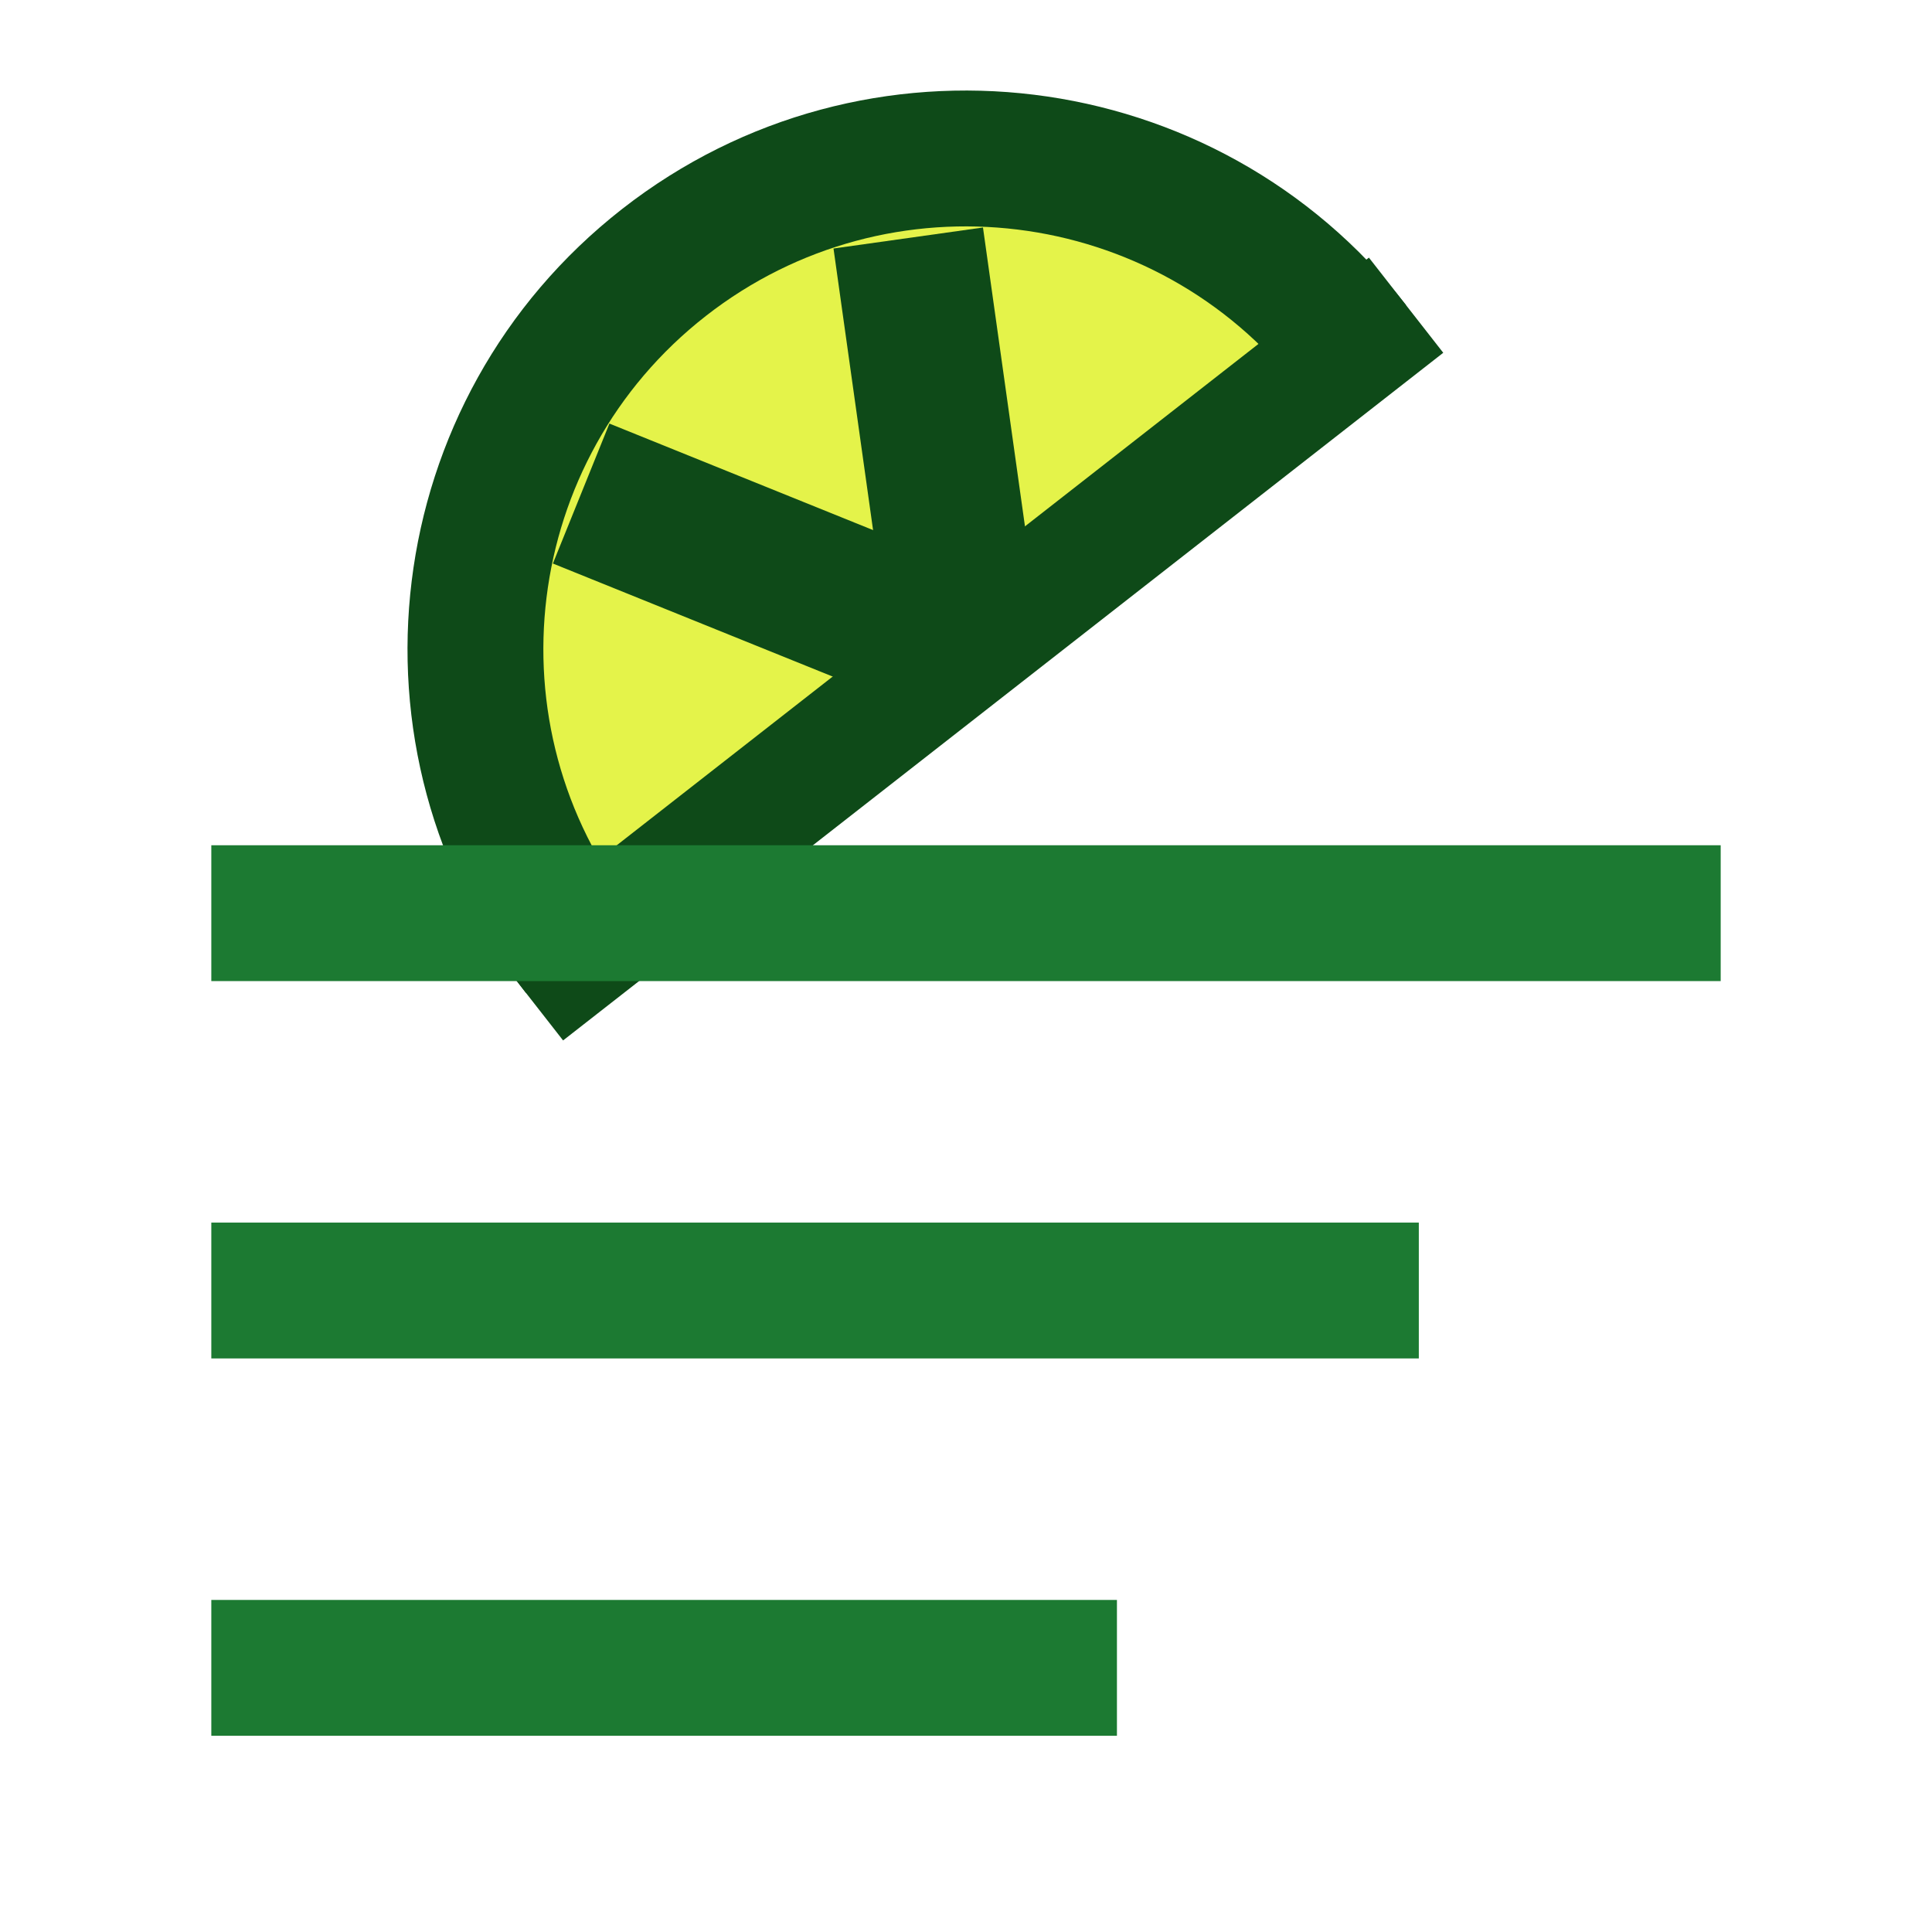
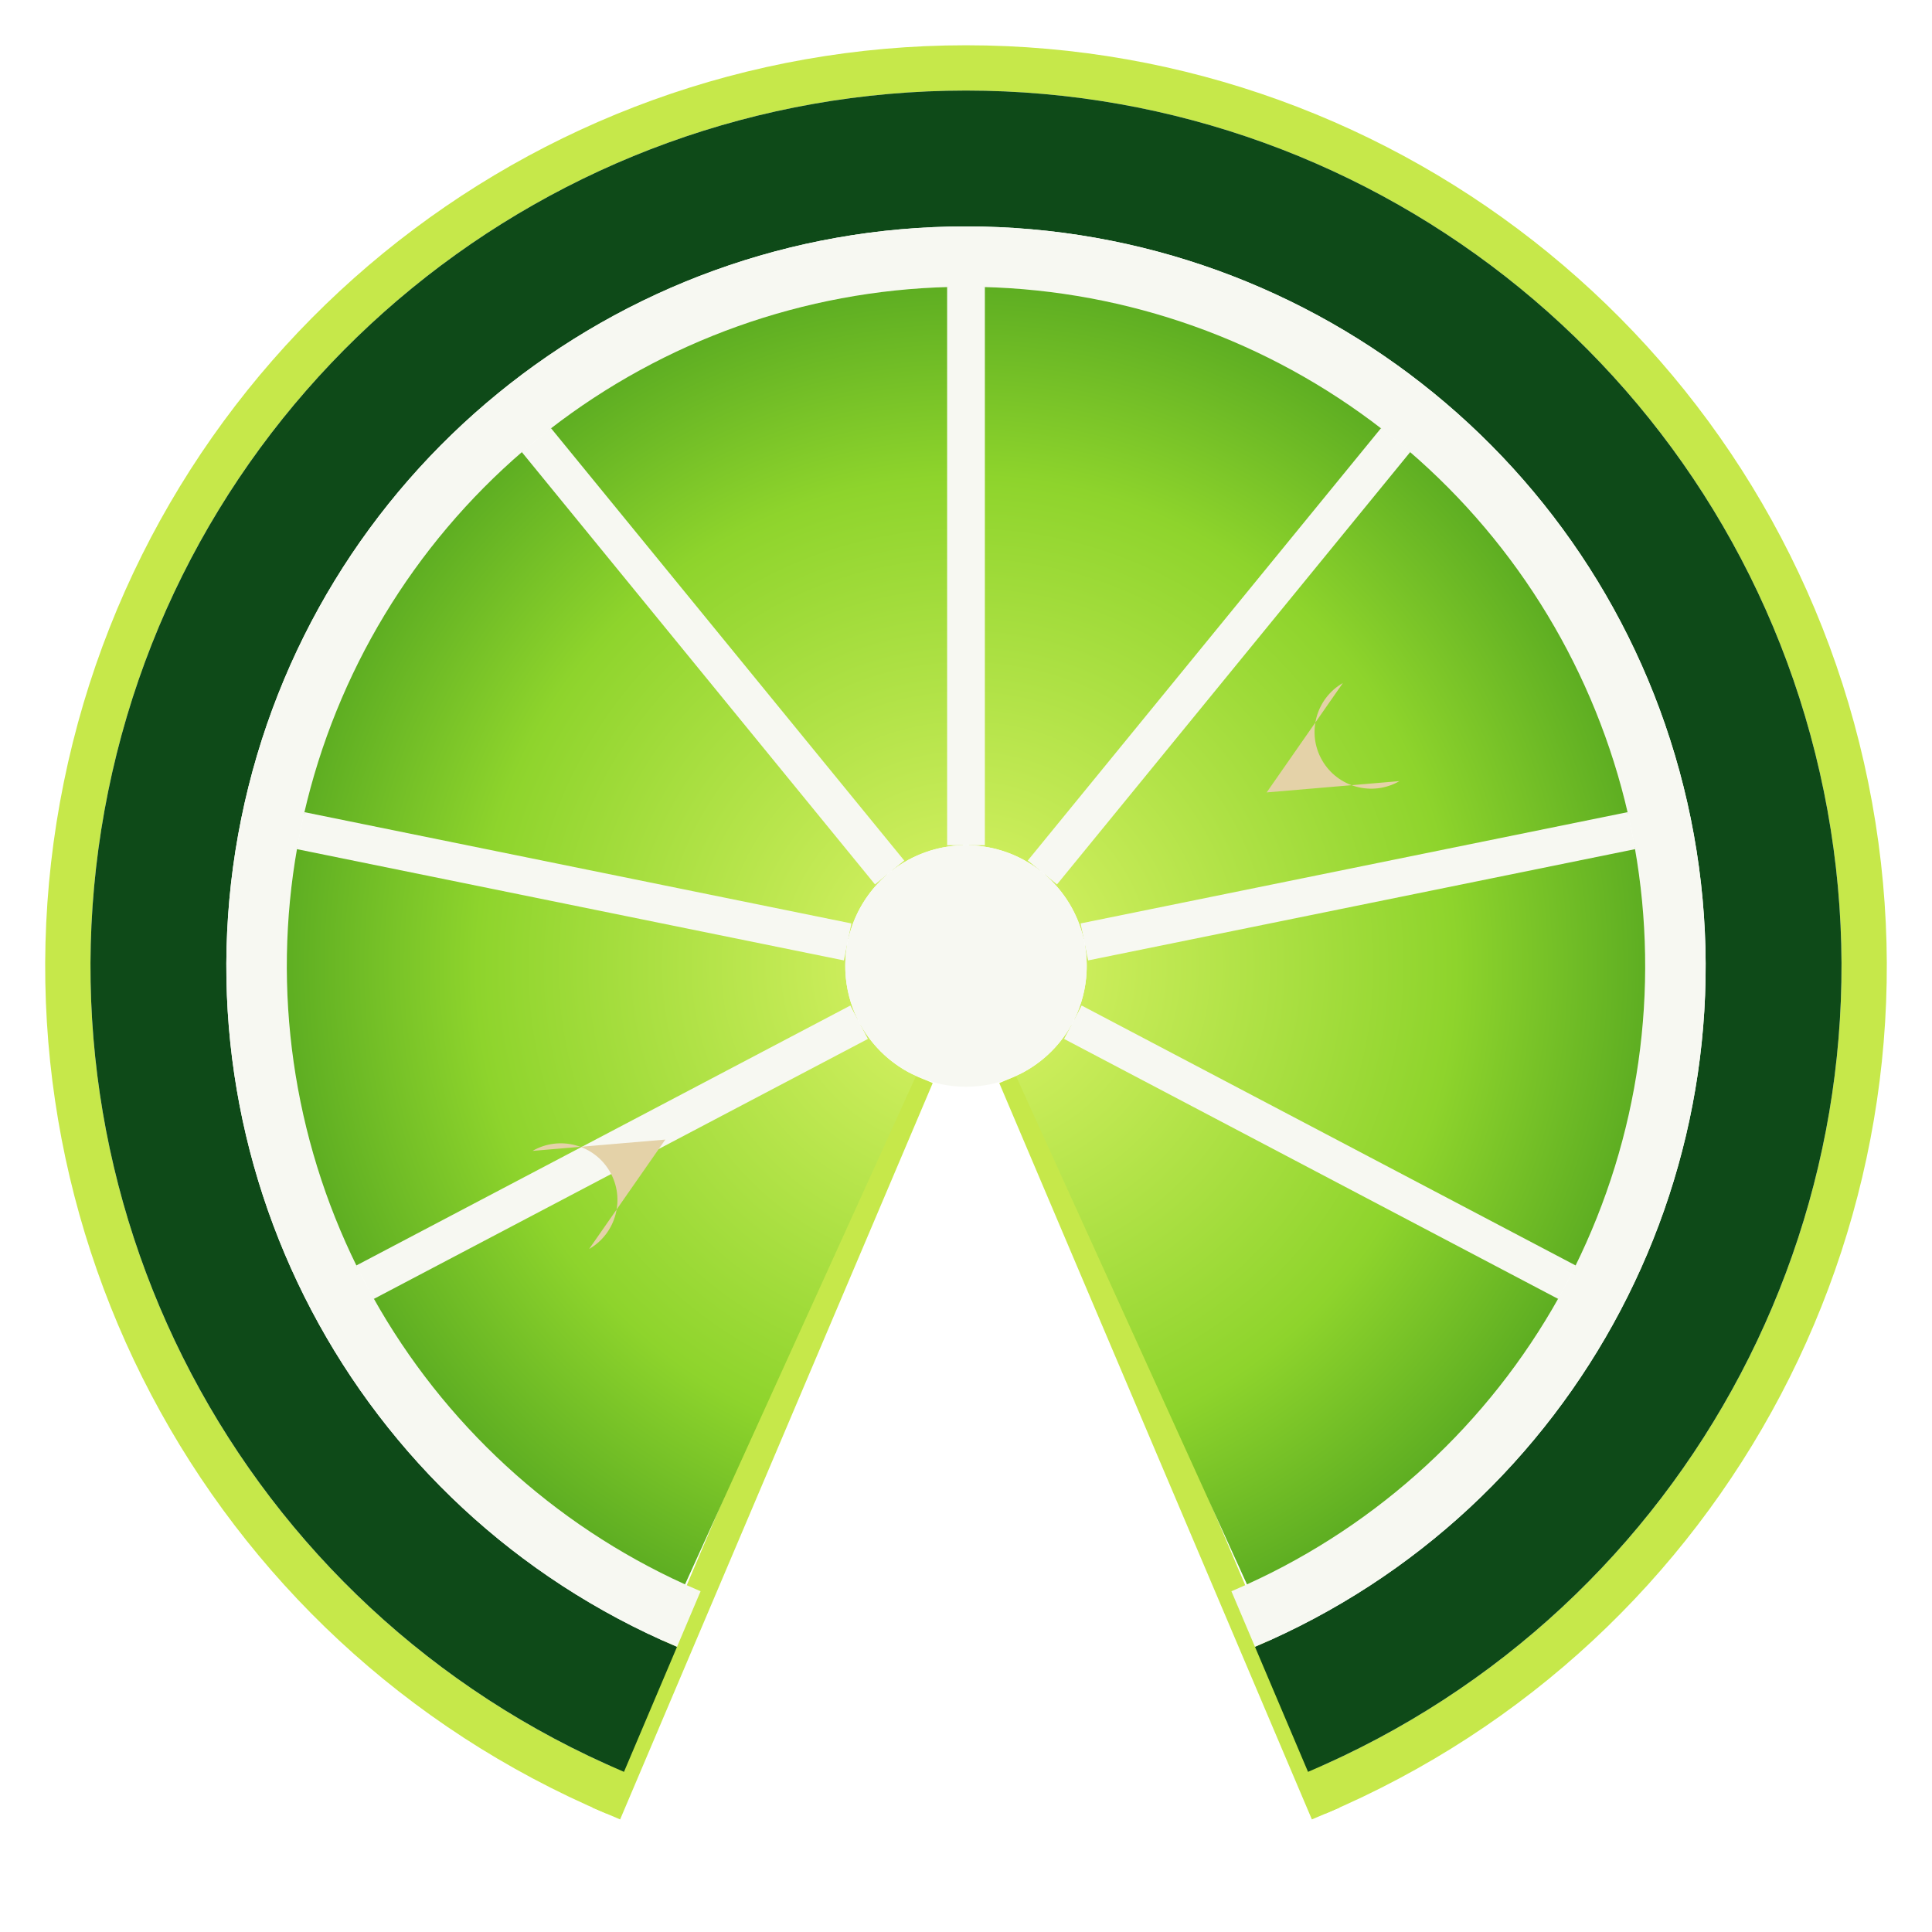
<svg xmlns="http://www.w3.org/2000/svg" width="256" height="256" viewBox="0 0 256 256">
-   <g transform="rotate(-38 128 86)">
-     <path fill="#0e4a18" d="M54.00,86.00 A74.00,74.00 0 0 1 202.00,86.00 Z" />
-     <path fill="#e4f34a" d="M72.00,86.00 A56.00,56.00 0 0 1 184.00,86.00 Z" />
-     <g stroke="#0e4a18" stroke-width="20" stroke-linecap="butt">
-       <line x1="128.00" y1="86.00" x2="100.50" y2="38.37" />
-       <line x1="128.00" y1="86.00" x2="155.50" y2="38.37" />
-     </g>
-     <rect x="54.00" y="78.00" width="148.00" height="16" fill="#0e4a18" />
+   <defs>
+     <radialGradient id="flesh" cx="128" cy="128" r="90" gradientUnits="userSpaceOnUse">
+       <stop offset="0%" stop-color="#dff56a" />
+       <stop offset="72%" stop-color="#8ed42c" />
+       <stop offset="100%" stop-color="#5eae22" />
+     </radialGradient>
+   </defs>
+   <path fill="#c6e84a" d="M80.33,240.30 A122.00,122.00 0 1 1 175.67,240.30 L173.32,234.78 A116.00,116.00 0 1 0 82.68,234.78 Z" />
+   <g stroke="#c6e84a" stroke-width="4" stroke-linecap="butt">
+     <line x1="134.25" y1="142.73" x2="175.67" y2="240.30" />
+     <line x1="121.75" y1="142.73" x2="80.33" y2="240.30" />
  </g>
-   <g fill="#1c7a32">
-     <rect x="28" y="112" width="200" height="18" />
-     <rect x="28" y="162" width="160" height="18" />
-     <rect x="28" y="212" width="120" height="18" />
+   <path fill="#0e4a18" d="M82.68,234.78 A116.00,116.00 0 1 1 173.32,234.78 L166.29,218.21 A98.00,98.00 0 1 0 89.71,218.21 Z" />
+   <path fill="#f7f8f2" d="M89.71,218.21 A98.00,98.00 0 1 1 166.29,218.21 L163.17,210.85 A90.00,90.00 0 1 0 92.83,210.85 Z" />
+   <g fill="url(#flesh)">
+     <path d="M90.77,209.94 A90.00,90.00 0 0 1 49.42,171.88 L114.03,135.80 A16.00,16.00 0 0 0 121.38,142.57 Z" />
+     <path d="M47.33,167.90 A90.00,90.00 0 0 1 39.39,112.27 L112.25,125.20 A16.00,16.00 0 0 0 113.66,135.09 Z" />
+     <path d="M40.28,107.86 A90.00,90.00 0 0 1 69.33,59.75 L117.57,115.87 A16.00,16.00 0 0 0 112.41,124.42 Z" />
+     <path d="M72.82,56.90 A90.00,90.00 0 0 1 125.75,38.03 L127.60,112.00 A16.00,16.00 0 0 0 118.19,115.36 Z" />
+     <path d="M130.25,38.03 A90.00,90.00 0 0 1 183.18,56.90 L137.81,115.36 A16.00,16.00 0 0 0 128.40,112.00 Z" />
+     <path d="M186.67,59.75 A90.00,90.00 0 0 1 215.72,107.86 L143.59,124.42 A16.00,16.00 0 0 0 138.43,115.87 Z" />
+     <path d="M216.61,112.27 A90.00,90.00 0 0 1 208.67,167.90 L142.34,135.09 A16.00,16.00 0 0 0 143.75,125.20 Z" />
+     <path d="M206.58,171.88 A90.00,90.00 0 0 1 165.23,209.94 L134.62,142.57 A16.00,16.00 0 0 0 141.97,135.80 Z" />
+   </g>
+   <g stroke="#f7f8f2" stroke-width="5" stroke-linecap="butt">
+     <line x1="113.84" y1="135.45" x2="48.35" y2="169.91" />
+     <line x1="112.32" y1="124.81" x2="39.81" y2="110.06" />
+     <line x1="117.88" y1="115.61" x2="71.06" y2="58.30" />
+     <line x1="128.00" y1="112.00" x2="128.00" y2="38.00" />
+     <line x1="138.12" y1="115.61" x2="184.94" y2="58.30" />
+     <line x1="143.68" y1="124.81" x2="216.19" y2="110.06" />
+     <line x1="142.16" y1="135.45" x2="207.65" y2="169.91" />
+   </g>
+   <circle cx="128" cy="128" r="16" fill="#f7f8f2" />
+   <g fill="#e4d2a8">
+     <path d="M167.84,105.00 L185.44,103.50 A7.50,7.50 0 1 1 177.94,90.50 Z" />
+     <path d="M88.16,151.00 L70.56,152.50 A7.50,7.50 0 1 1 78.06,165.50 Z" />
  </g>
</svg>
